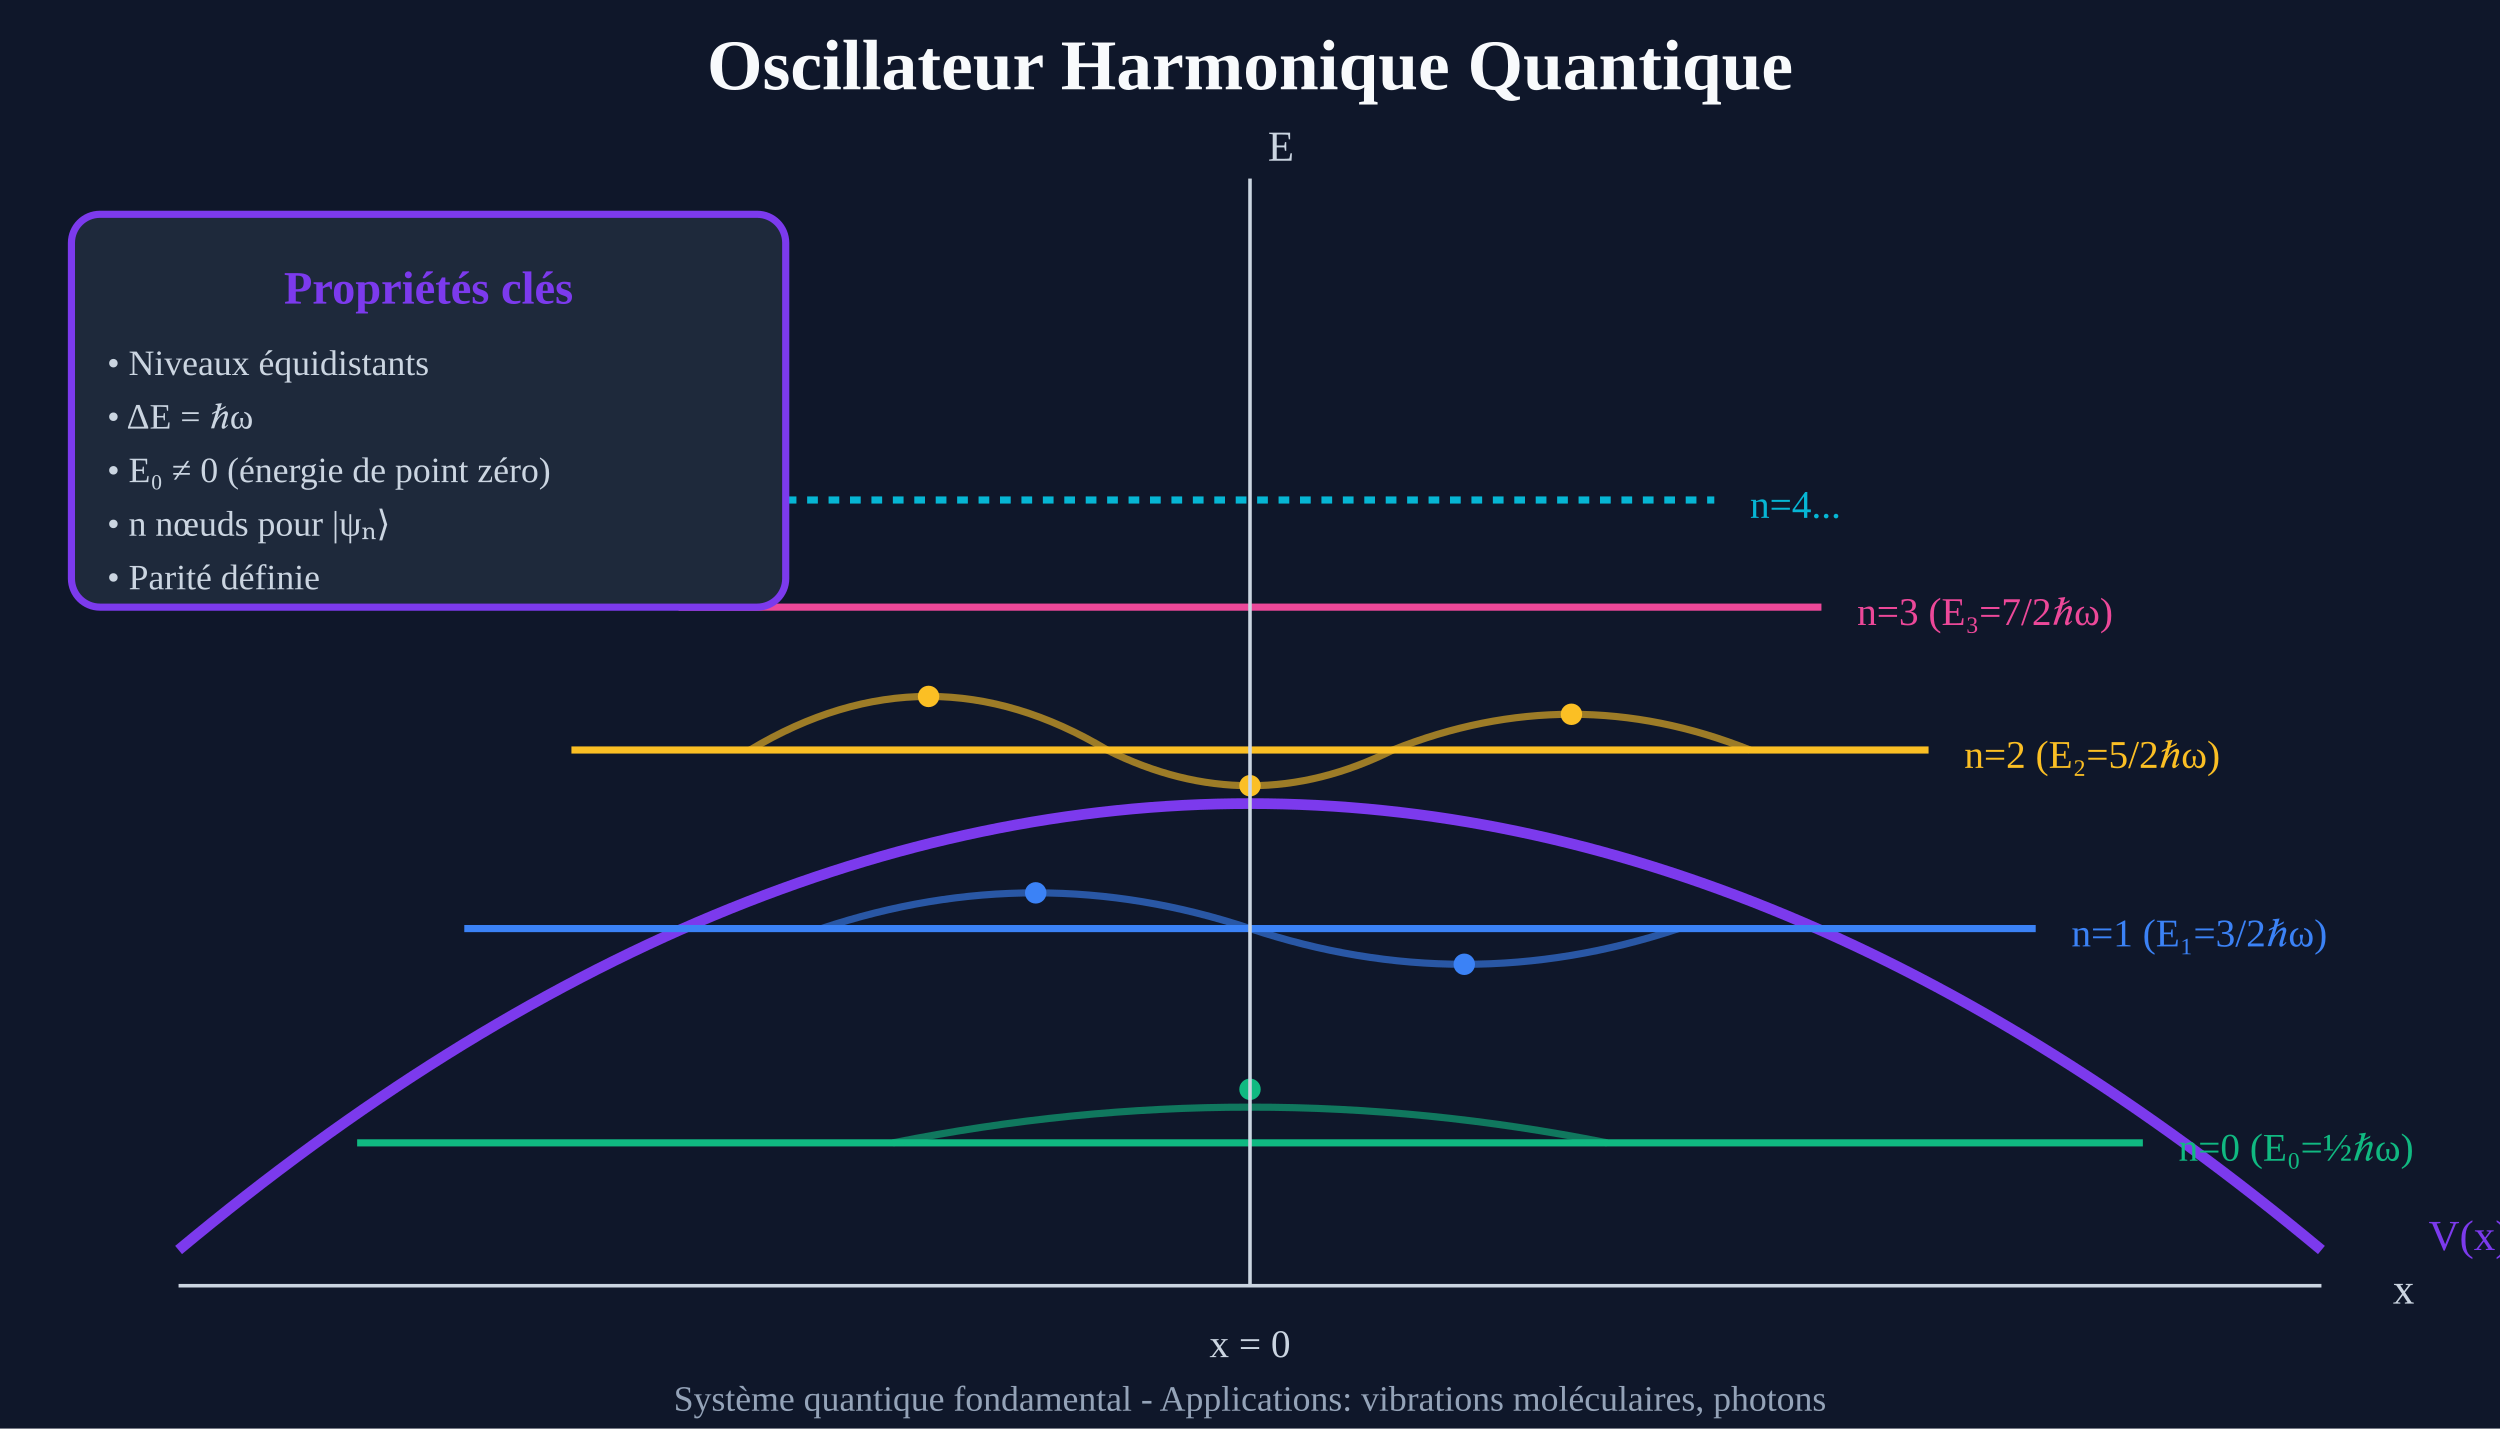
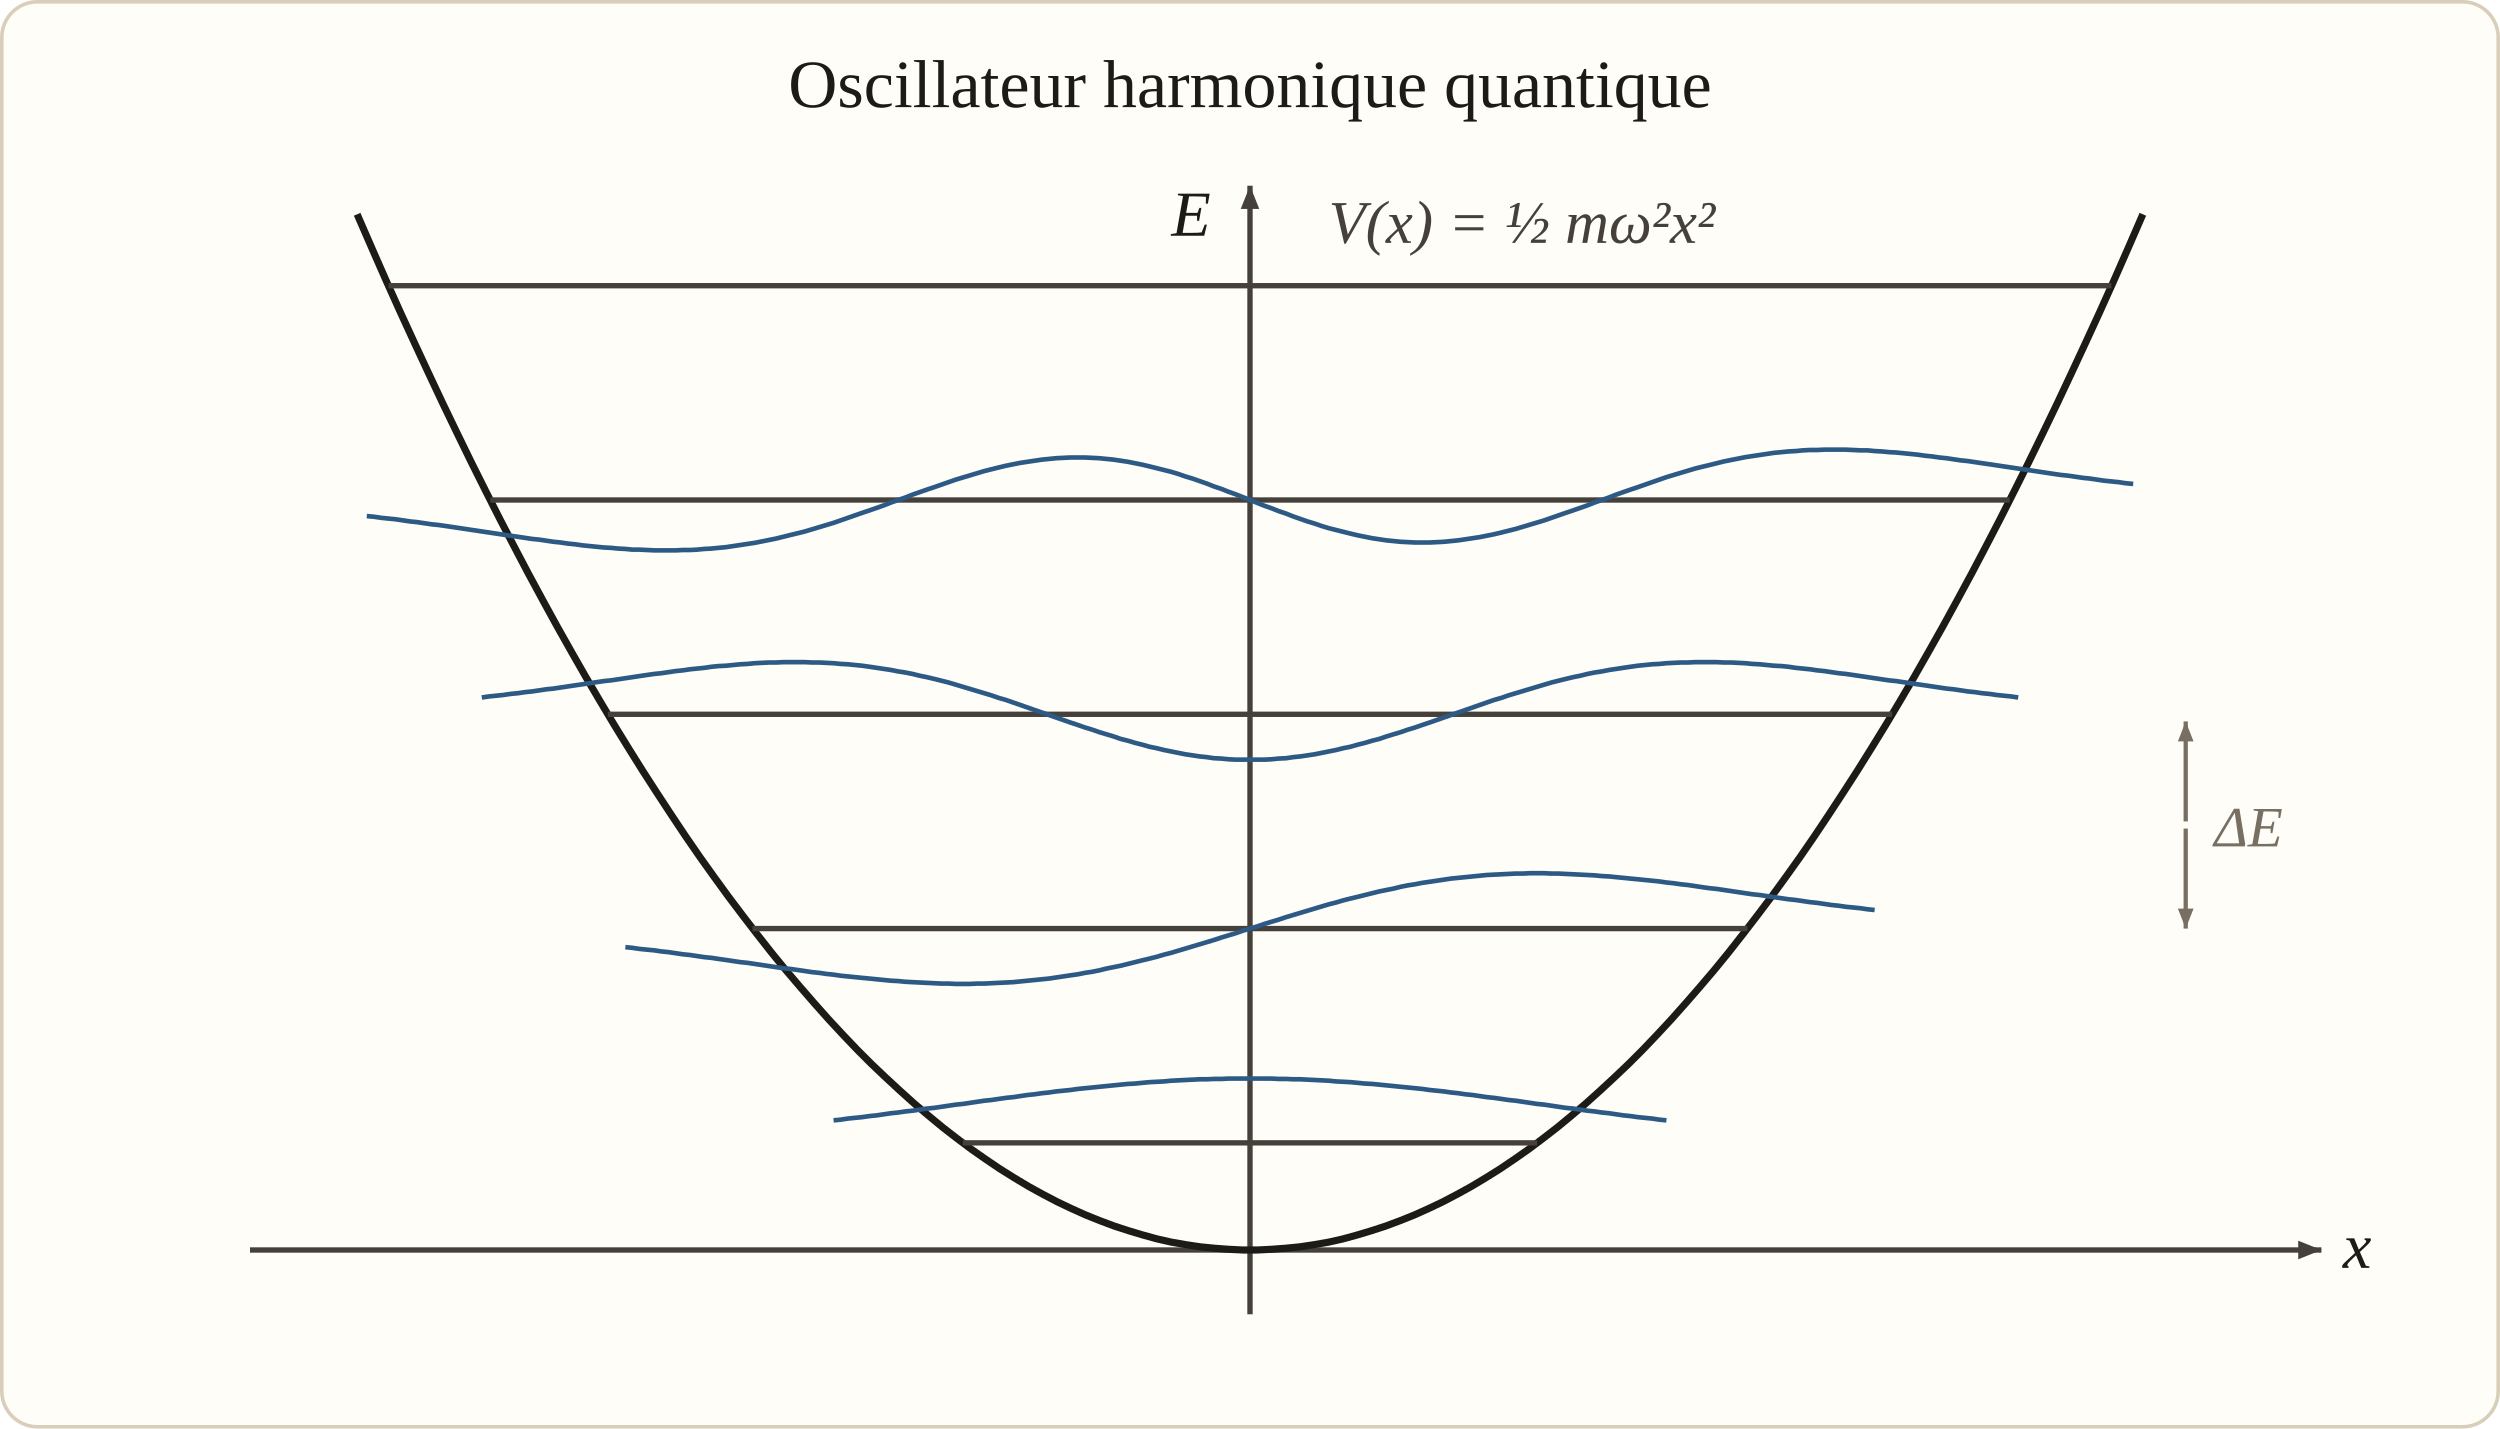
- <svg xmlns="http://www.w3.org/2000/svg" width="700" height="400">
-   <rect width="700" height="400" fill="#0f172a" />
-   <text x="350" y="25" text-anchor="middle" fill="#f8fafc" font-size="20" font-weight="bold">Oscillateur Harmonique Quantique</text>
-   <path d="M 50 350 Q 350 100, 650 350" stroke="#7c3aed" stroke-width="3" fill="none" />
-   <text x="680" y="350" fill="#7c3aed" font-size="12">V(x) = ½mω²x²</text>
-   <line x1="100" y1="320" x2="600" y2="320" stroke="#10b981" stroke-width="2" />
-   <text x="610" y="325" fill="#10b981" font-size="11">n=0 (E₀=½ℏω)</text>
-   <line x1="130" y1="260" x2="570" y2="260" stroke="#3b82f6" stroke-width="2" />
-   <text x="580" y="265" fill="#3b82f6" font-size="11">n=1 (E₁=3/2ℏω)</text>
-   <line x1="160" y1="210" x2="540" y2="210" stroke="#fbbf24" stroke-width="2" />
-   <text x="550" y="215" fill="#fbbf24" font-size="11">n=2 (E₂=5/2ℏω)</text>
-   <line x1="190" y1="170" x2="510" y2="170" stroke="#ec4899" stroke-width="2" />
-   <text x="520" y="175" fill="#ec4899" font-size="11">n=3 (E₃=7/2ℏω)</text>
-   <line x1="220" y1="140" x2="480" y2="140" stroke="#06b6d4" stroke-width="2" stroke-dasharray="3,3" />
-   <text x="490" y="145" fill="#06b6d4" font-size="11">n=4...</text>
-   <path d="M 250 320 Q 350 300, 450 320" stroke="#10b981" stroke-width="2" fill="none" opacity="0.6" />
-   <circle cx="350" cy="305" r="3" fill="#10b981" />
-   <path d="M 230 260 Q 290 240, 350 260 Q 410 280, 470 260" stroke="#3b82f6" stroke-width="2" fill="none" opacity="0.6" />
-   <circle cx="290" cy="250" r="3" fill="#3b82f6" />
-   <circle cx="410" cy="270" r="3" fill="#3b82f6" />
-   <path d="M 210 210 Q 260 180, 310 210 Q 350 230, 390 210 Q 440 190, 490 210" stroke="#fbbf24" stroke-width="2" fill="none" opacity="0.6" />
-   <circle cx="260" cy="195" r="3" fill="#fbbf24" />
-   <circle cx="350" cy="220" r="3" fill="#fbbf24" />
-   <circle cx="440" cy="200" r="3" fill="#fbbf24" />
-   <line x1="50" y1="360" x2="650" y2="360" stroke="#cbd5e1" stroke-width="1" />
-   <line x1="350" y1="360" x2="350" y2="50" stroke="#cbd5e1" stroke-width="1" />
-   <text x="670" y="365" fill="#cbd5e1" font-size="12">x</text>
-   <text x="355" y="45" fill="#cbd5e1" font-size="12">E</text>
-   <text x="350" y="380" text-anchor="middle" fill="#cbd5e1" font-size="11">x = 0</text>
-   <rect x="20" y="60" width="200" height="110" fill="#1e293b" stroke="#7c3aed" stroke-width="2" rx="8" />
-   <text x="120" y="85" text-anchor="middle" fill="#7c3aed" font-size="13" font-weight="bold">Propriétés clés</text>
-   <text x="30" y="105" fill="#cbd5e1" font-size="10">• Niveaux équidistants</text>
-   <text x="30" y="120" fill="#cbd5e1" font-size="10">• ΔE = ℏω</text>
-   <text x="30" y="135" fill="#cbd5e1" font-size="10">• E₀ ≠ 0 (énergie de point zéro)</text>
-   <text x="30" y="150" fill="#cbd5e1" font-size="10">• n nœuds pour |ψₙ⟩</text>
-   <text x="30" y="165" fill="#cbd5e1" font-size="10">• Parité définie</text>
-   <text x="350" y="395" text-anchor="middle" fill="#94a3b8" font-size="10">Système quantique fondamental - Applications: vibrations moléculaires, photons</text>
+ <svg xmlns="http://www.w3.org/2000/svg" width="700" height="400" viewBox="0 0 700 400" lang="fr" role="img" aria-label="Oscillateur harmonique quantique">
+   <rect x="0.5" y="0.5" width="699" height="399" rx="10" fill="#fffdf8" stroke="#d8ceba" />
+   <text x="350" y="30" text-anchor="middle" font-family="Newsreader, 'Iowan Old Style', Georgia, 'Times New Roman', serif" font-size="19" fill="#1d1b17">Oscillateur harmonique quantique</text>
+   <line x1="70.0" y1="350.0" x2="650.0" y2="350.0" stroke="#45413a" stroke-width="1.5" />
+   <polygon points="650.0,350.0 643.5,352.6 643.5,347.4" fill="#45413a" />
+   <line x1="350.0" y1="368.0" x2="350.0" y2="52.0" stroke="#45413a" stroke-width="1.5" />
+   <polygon points="350.0,52.0 352.6,58.5 347.4,58.5" fill="#45413a" />
+   <text x="656.0" y="355.0" text-anchor="start" font-family="Newsreader, 'Iowan Old Style', Georgia, 'Times New Roman', serif" font-style="italic" font-size="18" fill="#1d1b17">x</text>
+   <text x="328.0" y="66.0" text-anchor="start" font-family="Newsreader, 'Iowan Old Style', Georgia, 'Times New Roman', serif" font-style="italic" font-size="18" fill="#1d1b17">E</text>
+   <path d="M100.0,60.0 L104.0,69.2 L108.0,78.3 L112.0,87.2 L116.0,95.9 L120.0,104.5 L124.0,113.0 L128.0,121.3 L132.0,129.5 L136.0,137.5 L140.0,145.4 L144.0,153.1 L148.0,160.7 L152.0,168.1 L156.0,175.4 L160.0,182.5 L164.0,189.5 L168.0,196.3 L172.0,203.0 L176.0,209.5 L180.0,215.9 L184.0,222.1 L188.0,228.2 L192.0,234.2 L196.0,240.0 L200.0,245.6 L204.0,251.1 L208.0,256.4 L212.0,261.6 L216.0,266.7 L220.0,271.6 L224.0,276.3 L228.0,280.9 L232.0,285.4 L236.0,289.7 L240.0,293.9 L244.0,297.9 L248.0,301.7 L252.0,305.4 L256.0,309.0 L260.0,312.4 L264.0,315.7 L268.0,318.8 L272.0,321.8 L276.0,324.6 L280.0,327.3 L284.0,329.8 L288.0,332.2 L292.0,334.4 L296.0,336.5 L300.0,338.4 L304.0,340.2 L308.0,341.8 L312.0,343.3 L316.0,344.6 L320.0,345.8 L324.0,346.9 L328.0,347.8 L332.0,348.5 L336.0,349.1 L340.0,349.5 L344.0,349.8 L348.0,350.0 L352.0,350.0 L356.0,349.8 L360.0,349.5 L364.0,349.1 L368.0,348.5 L372.0,347.8 L376.0,346.9 L380.0,345.8 L384.0,344.6 L388.0,343.3 L392.0,341.8 L396.0,340.2 L400.0,338.4 L404.0,336.5 L408.0,334.4 L412.0,332.2 L416.0,329.8 L420.0,327.3 L424.0,324.6 L428.0,321.8 L432.0,318.8 L436.0,315.7 L440.0,312.4 L444.0,309.0 L448.0,305.4 L452.0,301.7 L456.0,297.9 L460.0,293.9 L464.0,289.7 L468.0,285.4 L472.0,280.9 L476.0,276.3 L480.0,271.6 L484.0,266.7 L488.0,261.6 L492.0,256.4 L496.0,251.1 L500.0,245.6 L504.0,240.0 L508.0,234.2 L512.0,228.2 L516.0,222.1 L520.0,215.9 L524.0,209.5 L528.0,203.0 L532.0,196.3 L536.0,189.5 L540.0,182.5 L544.0,175.4 L548.0,168.1 L552.0,160.7 L556.0,153.1 L560.0,145.4 L564.0,137.5 L568.0,129.5 L572.0,121.3 L576.0,113.0 L580.0,104.5 L584.0,95.9 L588.0,87.2 L592.0,78.3 L596.0,69.2 L600.0,60.0" fill="none" stroke="#1d1b17" stroke-width="2" />
+   <text x="372.0" y="68.0" text-anchor="start" font-family="Newsreader, 'Iowan Old Style', Georgia, 'Times New Roman', serif" font-style="italic" font-size="17" fill="#45413a">V(x) = ½ mω²x²</text>
+   <line x1="269.6" y1="320" x2="430.4" y2="320" stroke="#45413a" stroke-width="1.5" />
+   <path d="M233.4,313.7 L235.4,313.5 L237.4,313.2 L239.4,313.0 L241.4,312.8 L243.5,312.5 L245.5,312.3 L247.5,312.0 L249.5,311.7 L251.5,311.5 L253.5,311.2 L255.5,311.0 L257.5,310.7 L259.5,310.4 L261.6,310.2 L263.6,309.9 L265.6,309.6 L267.6,309.3 L269.6,309.1 L271.6,308.8 L273.6,308.5 L275.6,308.2 L277.6,308.0 L279.6,307.7 L281.7,307.4 L283.7,307.2 L285.7,306.9 L287.7,306.6 L289.7,306.4 L291.7,306.1 L293.7,305.9 L295.7,305.6 L297.7,305.4 L299.7,305.2 L301.8,304.9 L303.8,304.7 L305.8,304.5 L307.8,304.3 L309.8,304.1 L311.8,303.9 L313.8,303.7 L315.8,303.5 L317.8,303.4 L319.8,303.2 L321.9,303.0 L323.9,302.9 L325.9,302.8 L327.9,302.6 L329.9,302.5 L331.9,302.4 L333.9,302.3 L335.9,302.2 L337.9,302.2 L339.9,302.1 L342.0,302.1 L344.0,302.0 L346.0,302.0 L348.0,302.0 L350.0,302.0 L352.0,302.0 L354.0,302.0 L356.0,302.0 L358.0,302.1 L360.1,302.1 L362.1,302.2 L364.1,302.2 L366.1,302.3 L368.1,302.4 L370.1,302.5 L372.1,302.6 L374.1,302.8 L376.1,302.9 L378.1,303.0 L380.2,303.2 L382.2,303.4 L384.2,303.5 L386.2,303.7 L388.2,303.9 L390.2,304.1 L392.2,304.3 L394.2,304.5 L396.2,304.7 L398.2,304.9 L400.3,305.2 L402.3,305.4 L404.3,305.6 L406.3,305.9 L408.3,306.1 L410.3,306.4 L412.3,306.6 L414.3,306.9 L416.3,307.2 L418.3,307.4 L420.4,307.7 L422.4,308.0 L424.4,308.2 L426.4,308.5 L428.4,308.8 L430.4,309.1 L432.4,309.3 L434.4,309.6 L436.4,309.9 L438.4,310.2 L440.5,310.4 L442.5,310.7 L444.5,311.0 L446.5,311.2 L448.5,311.5 L450.5,311.7 L452.5,312.0 L454.5,312.3 L456.5,312.5 L458.6,312.8 L460.6,313.0 L462.6,313.2 L464.6,313.5 L466.6,313.7" fill="none" stroke="#2c5a85" stroke-width="1.3" />
+   <line x1="210.7" y1="260" x2="489.3" y2="260" stroke="#45413a" stroke-width="1.5" />
+   <path d="M175.1,265.2 L177.1,265.4 L179.1,265.7 L181.1,265.9 L183.2,266.1 L185.2,266.4 L187.2,266.6 L189.2,266.9 L191.2,267.2 L193.2,267.4 L195.2,267.7 L197.2,268.0 L199.2,268.2 L201.2,268.5 L203.3,268.8 L205.3,269.1 L207.3,269.4 L209.3,269.6 L211.3,269.9 L213.3,270.2 L215.3,270.5 L217.3,270.8 L219.3,271.1 L221.3,271.3 L223.4,271.6 L225.4,271.9 L227.4,272.2 L229.4,272.4 L231.4,272.7 L233.4,272.9 L235.4,273.2 L237.4,273.4 L239.4,273.6 L241.4,273.8 L243.5,274.0 L245.5,274.2 L247.5,274.4 L249.5,274.6 L251.5,274.7 L253.5,274.9 L255.5,275.0 L257.5,275.1 L259.5,275.2 L261.6,275.3 L263.6,275.4 L265.6,275.4 L267.6,275.5 L269.6,275.5 L271.6,275.5 L273.6,275.4 L275.6,275.4 L277.6,275.3 L279.6,275.2 L281.7,275.1 L283.7,275.0 L285.7,274.8 L287.7,274.6 L289.7,274.4 L291.7,274.2 L293.7,274.0 L295.7,273.7 L297.7,273.4 L299.7,273.1 L301.8,272.8 L303.8,272.4 L305.8,272.1 L307.8,271.7 L309.8,271.2 L311.8,270.8 L313.8,270.4 L315.8,269.9 L317.8,269.4 L319.8,268.9 L321.9,268.4 L323.9,267.9 L325.9,267.3 L327.9,266.8 L329.9,266.2 L331.9,265.6 L333.9,265.0 L335.9,264.4 L337.9,263.8 L339.9,263.2 L342.0,262.5 L344.0,261.9 L346.0,261.3 L348.0,260.6 L350.0,260.0 L352.0,259.4 L354.0,258.7 L356.0,258.1 L358.0,257.5 L360.1,256.8 L362.1,256.2 L364.1,255.6 L366.1,255.0 L368.1,254.4 L370.1,253.8 L372.1,253.2 L374.1,252.7 L376.1,252.1 L378.1,251.6 L380.2,251.1 L382.2,250.6 L384.2,250.1 L386.2,249.6 L388.2,249.2 L390.2,248.8 L392.2,248.3 L394.2,247.9 L396.2,247.6 L398.2,247.2 L400.3,246.9 L402.3,246.6 L404.3,246.3 L406.3,246.0 L408.3,245.8 L410.3,245.6 L412.3,245.4 L414.3,245.2 L416.3,245.0 L418.3,244.9 L420.4,244.8 L422.4,244.7 L424.4,244.6 L426.4,244.6 L428.4,244.5 L430.4,244.5 L432.4,244.5 L434.4,244.6 L436.4,244.6 L438.4,244.7 L440.5,244.8 L442.5,244.9 L444.5,245.0 L446.5,245.1 L448.5,245.3 L450.5,245.4 L452.5,245.6 L454.5,245.8 L456.5,246.0 L458.6,246.2 L460.6,246.4 L462.6,246.6 L464.6,246.8 L466.6,247.1 L468.6,247.3 L470.6,247.6 L472.6,247.8 L474.6,248.1 L476.6,248.4 L478.7,248.7 L480.7,248.9 L482.7,249.2 L484.7,249.5 L486.7,249.8 L488.7,250.1 L490.7,250.4 L492.7,250.6 L494.7,250.9 L496.7,251.2 L498.8,251.5 L500.8,251.8 L502.8,252.0 L504.8,252.3 L506.8,252.6 L508.8,252.8 L510.8,253.1 L512.8,253.4 L514.8,253.6 L516.8,253.9 L518.9,254.1 L520.9,254.3 L522.9,254.6 L524.9,254.8" fill="none" stroke="#2c5a85" stroke-width="1.3" />
+   <line x1="170.2" y1="200" x2="529.8" y2="200" stroke="#45413a" stroke-width="1.5" />
+   <path d="M134.9,195.3 L136.9,195.0 L138.9,194.8 L140.9,194.6 L142.9,194.3 L145.0,194.1 L147.0,193.8 L149.0,193.6 L151.0,193.3 L153.0,193.0 L155.0,192.8 L157.0,192.5 L159.0,192.2 L161.0,191.9 L163.1,191.6 L165.1,191.3 L167.1,191.0 L169.1,190.7 L171.1,190.5 L173.1,190.2 L175.1,189.9 L177.1,189.6 L179.1,189.3 L181.1,189.0 L183.2,188.7 L185.2,188.5 L187.2,188.2 L189.2,187.9 L191.2,187.7 L193.2,187.4 L195.2,187.2 L197.2,187.0 L199.2,186.7 L201.2,186.5 L203.3,186.4 L205.3,186.2 L207.3,186.0 L209.3,185.9 L211.3,185.7 L213.3,185.6 L215.3,185.5 L217.3,185.5 L219.3,185.4 L221.3,185.4 L223.4,185.4 L225.4,185.4 L227.4,185.5 L229.4,185.5 L231.4,185.6 L233.4,185.7 L235.4,185.9 L237.4,186.0 L239.4,186.2 L241.4,186.4 L243.5,186.7 L245.5,187.0 L247.5,187.3 L249.5,187.6 L251.5,188.0 L253.5,188.3 L255.5,188.7 L257.5,189.2 L259.5,189.6 L261.6,190.1 L263.6,190.6 L265.6,191.1 L267.6,191.7 L269.6,192.3 L271.6,192.9 L273.6,193.5 L275.6,194.1 L277.6,194.7 L279.6,195.4 L281.7,196.0 L283.7,196.7 L285.7,197.4 L287.7,198.1 L289.7,198.8 L291.7,199.5 L293.7,200.2 L295.7,200.9 L297.7,201.6 L299.7,202.3 L301.8,203.0 L303.8,203.7 L305.8,204.3 L307.8,205.0 L309.8,205.6 L311.8,206.2 L313.8,206.9 L315.8,207.4 L317.8,208.0 L319.8,208.5 L321.9,209.1 L323.9,209.5 L325.9,210.0 L327.9,210.4 L329.9,210.8 L331.9,211.2 L333.9,211.5 L335.9,211.8 L337.9,212.0 L339.9,212.3 L342.0,212.4 L344.0,212.6 L346.0,212.7 L348.0,212.7 L350.0,212.7 L352.0,212.7 L354.0,212.7 L356.0,212.6 L358.0,212.4 L360.1,212.3 L362.1,212.0 L364.1,211.8 L366.1,211.5 L368.1,211.2 L370.1,210.8 L372.1,210.4 L374.1,210.0 L376.1,209.5 L378.1,209.1 L380.2,208.5 L382.2,208.0 L384.2,207.4 L386.2,206.9 L388.2,206.2 L390.2,205.6 L392.2,205.0 L394.2,204.3 L396.2,203.7 L398.2,203.0 L400.3,202.3 L402.3,201.6 L404.3,200.9 L406.3,200.2 L408.3,199.5 L410.3,198.8 L412.3,198.1 L414.3,197.4 L416.3,196.7 L418.3,196.0 L420.4,195.4 L422.4,194.7 L424.4,194.1 L426.4,193.5 L428.4,192.9 L430.4,192.3 L432.4,191.7 L434.4,191.1 L436.4,190.6 L438.4,190.1 L440.5,189.6 L442.5,189.2 L444.5,188.7 L446.5,188.3 L448.5,188.0 L450.5,187.6 L452.5,187.3 L454.5,187.0 L456.5,186.7 L458.6,186.4 L460.6,186.2 L462.6,186.0 L464.6,185.9 L466.6,185.7 L468.6,185.6 L470.6,185.5 L472.6,185.5 L474.6,185.4 L476.6,185.4 L478.7,185.4 L480.7,185.4 L482.7,185.5 L484.7,185.5 L486.7,185.6 L488.7,185.7 L490.7,185.9 L492.7,186.0 L494.7,186.2 L496.7,186.4 L498.8,186.5 L500.8,186.7 L502.8,187.0 L504.8,187.2 L506.8,187.4 L508.8,187.7 L510.8,187.9 L512.8,188.2 L514.8,188.5 L516.8,188.7 L518.9,189.0 L520.9,189.3 L522.9,189.6 L524.9,189.9 L526.9,190.2 L528.9,190.5 L530.9,190.7 L532.9,191.0 L534.9,191.3 L536.9,191.6 L539.0,191.9 L541.0,192.2 L543.0,192.5 L545.0,192.8 L547.0,193.0 L549.0,193.3 L551.0,193.6 L553.0,193.8 L555.0,194.1 L557.1,194.3 L559.1,194.6 L561.1,194.8 L563.1,195.0 L565.1,195.3" fill="none" stroke="#2c5a85" stroke-width="1.3" />
+   <line x1="137.3" y1="140" x2="562.7" y2="140" stroke="#45413a" stroke-width="1.5" />
+   <path d="M102.7,144.5 L104.8,144.7 L106.8,145.0 L108.8,145.2 L110.8,145.4 L112.8,145.7 L114.8,146.0 L116.8,146.2 L118.8,146.5 L120.8,146.8 L122.8,147.0 L124.9,147.3 L126.9,147.6 L128.9,147.9 L130.9,148.2 L132.9,148.5 L134.9,148.8 L136.9,149.1 L138.9,149.4 L140.9,149.7 L142.9,150.0 L145.0,150.3 L147.0,150.6 L149.0,150.9 L151.0,151.1 L153.0,151.4 L155.0,151.7 L157.0,151.9 L159.0,152.2 L161.0,152.4 L163.1,152.7 L165.1,152.9 L167.1,153.1 L169.1,153.3 L171.1,153.4 L173.1,153.6 L175.1,153.7 L177.1,153.9 L179.1,153.9 L181.1,154.0 L183.2,154.1 L185.2,154.1 L187.2,154.1 L189.2,154.1 L191.2,154.0 L193.2,154.0 L195.2,153.9 L197.2,153.7 L199.2,153.6 L201.2,153.4 L203.3,153.2 L205.3,152.9 L207.3,152.6 L209.3,152.3 L211.3,152.0 L213.3,151.6 L215.3,151.2 L217.3,150.8 L219.3,150.3 L221.3,149.8 L223.4,149.3 L225.4,148.8 L227.4,148.2 L229.4,147.6 L231.4,147.0 L233.4,146.4 L235.4,145.7 L237.4,145.0 L239.4,144.3 L241.4,143.6 L243.5,142.9 L245.5,142.2 L247.5,141.5 L249.5,140.7 L251.5,140.0 L253.5,139.3 L255.5,138.5 L257.5,137.8 L259.5,137.1 L261.6,136.4 L263.6,135.7 L265.6,135.0 L267.6,134.3 L269.6,133.7 L271.6,133.1 L273.6,132.5 L275.6,131.9 L277.6,131.4 L279.6,130.9 L281.7,130.4 L283.7,130.0 L285.7,129.6 L287.7,129.3 L289.7,129.0 L291.7,128.7 L293.7,128.5 L295.7,128.3 L297.7,128.2 L299.7,128.1 L301.8,128.1 L303.8,128.1 L305.8,128.2 L307.8,128.3 L309.8,128.5 L311.8,128.7 L313.8,129.0 L315.8,129.3 L317.8,129.7 L319.8,130.1 L321.9,130.6 L323.9,131.1 L325.9,131.6 L327.9,132.1 L329.9,132.7 L331.9,133.4 L333.9,134.0 L335.9,134.7 L337.9,135.4 L339.9,136.2 L342.0,136.9 L344.0,137.7 L346.0,138.4 L348.0,139.2 L350.0,140.0 L352.0,140.8 L354.0,141.6 L356.0,142.3 L358.0,143.1 L360.1,143.8 L362.1,144.6 L364.1,145.3 L366.1,146.0 L368.1,146.6 L370.1,147.3 L372.1,147.9 L374.1,148.4 L376.1,148.9 L378.1,149.4 L380.2,149.9 L382.2,150.3 L384.2,150.7 L386.2,151.0 L388.2,151.3 L390.2,151.5 L392.2,151.7 L394.2,151.8 L396.2,151.9 L398.2,151.9 L400.3,151.9 L402.3,151.8 L404.3,151.7 L406.3,151.5 L408.3,151.3 L410.3,151.0 L412.3,150.7 L414.3,150.4 L416.3,150.0 L418.3,149.6 L420.4,149.1 L422.4,148.6 L424.4,148.1 L426.4,147.5 L428.4,146.9 L430.4,146.3 L432.4,145.7 L434.4,145.0 L436.4,144.3 L438.4,143.6 L440.5,142.9 L442.5,142.2 L444.5,141.5 L446.5,140.7 L448.5,140.0 L450.5,139.3 L452.5,138.5 L454.5,137.8 L456.5,137.1 L458.6,136.4 L460.6,135.7 L462.6,135.0 L464.6,134.3 L466.6,133.6 L468.6,133.0 L470.6,132.4 L472.6,131.8 L474.6,131.2 L476.6,130.7 L478.7,130.2 L480.7,129.7 L482.7,129.2 L484.7,128.8 L486.7,128.4 L488.7,128.0 L490.7,127.7 L492.7,127.4 L494.7,127.1 L496.7,126.8 L498.8,126.6 L500.8,126.4 L502.8,126.3 L504.8,126.1 L506.8,126.0 L508.8,126.0 L510.8,125.9 L512.8,125.9 L514.8,125.9 L516.8,125.9 L518.9,126.0 L520.9,126.1 L522.9,126.1 L524.9,126.3 L526.9,126.4 L528.9,126.6 L530.9,126.7 L532.9,126.9 L534.9,127.1 L536.9,127.3 L539.0,127.6 L541.0,127.8 L543.0,128.1 L545.0,128.3 L547.0,128.6 L549.0,128.9 L551.0,129.1 L553.0,129.4 L555.0,129.7 L557.1,130.0 L559.1,130.3 L561.1,130.6 L563.1,130.9 L565.1,131.2 L567.1,131.5 L569.1,131.8 L571.1,132.1 L573.1,132.4 L575.1,132.7 L577.2,133.0 L579.2,133.2 L581.2,133.5 L583.2,133.8 L585.2,134.0 L587.2,134.3 L589.2,134.6 L591.2,134.8 L593.2,135.0 L595.2,135.3 L597.3,135.5" fill="none" stroke="#2c5a85" stroke-width="1.3" />
+   <line x1="108.8" y1="80" x2="591.2" y2="80" stroke="#45413a" stroke-width="1.5" />
+   <line x1="612.0" y1="230.0" x2="612.0" y2="202.0" stroke="#776f61" stroke-width="1.2" />
+   <polygon points="612.0,202.0 614.2,207.6 609.8,207.6" fill="#776f61" />
+   <line x1="612.0" y1="232.0" x2="612.0" y2="260.0" stroke="#776f61" stroke-width="1.2" />
+   <polygon points="612.0,260.0 609.8,254.4 614.2,254.4" fill="#776f61" />
+   <text x="620.0" y="237.0" text-anchor="start" font-family="Newsreader, 'Iowan Old Style', Georgia, 'Times New Roman', serif" font-style="italic" font-size="16" fill="#776f61">ΔE</text>
</svg>
